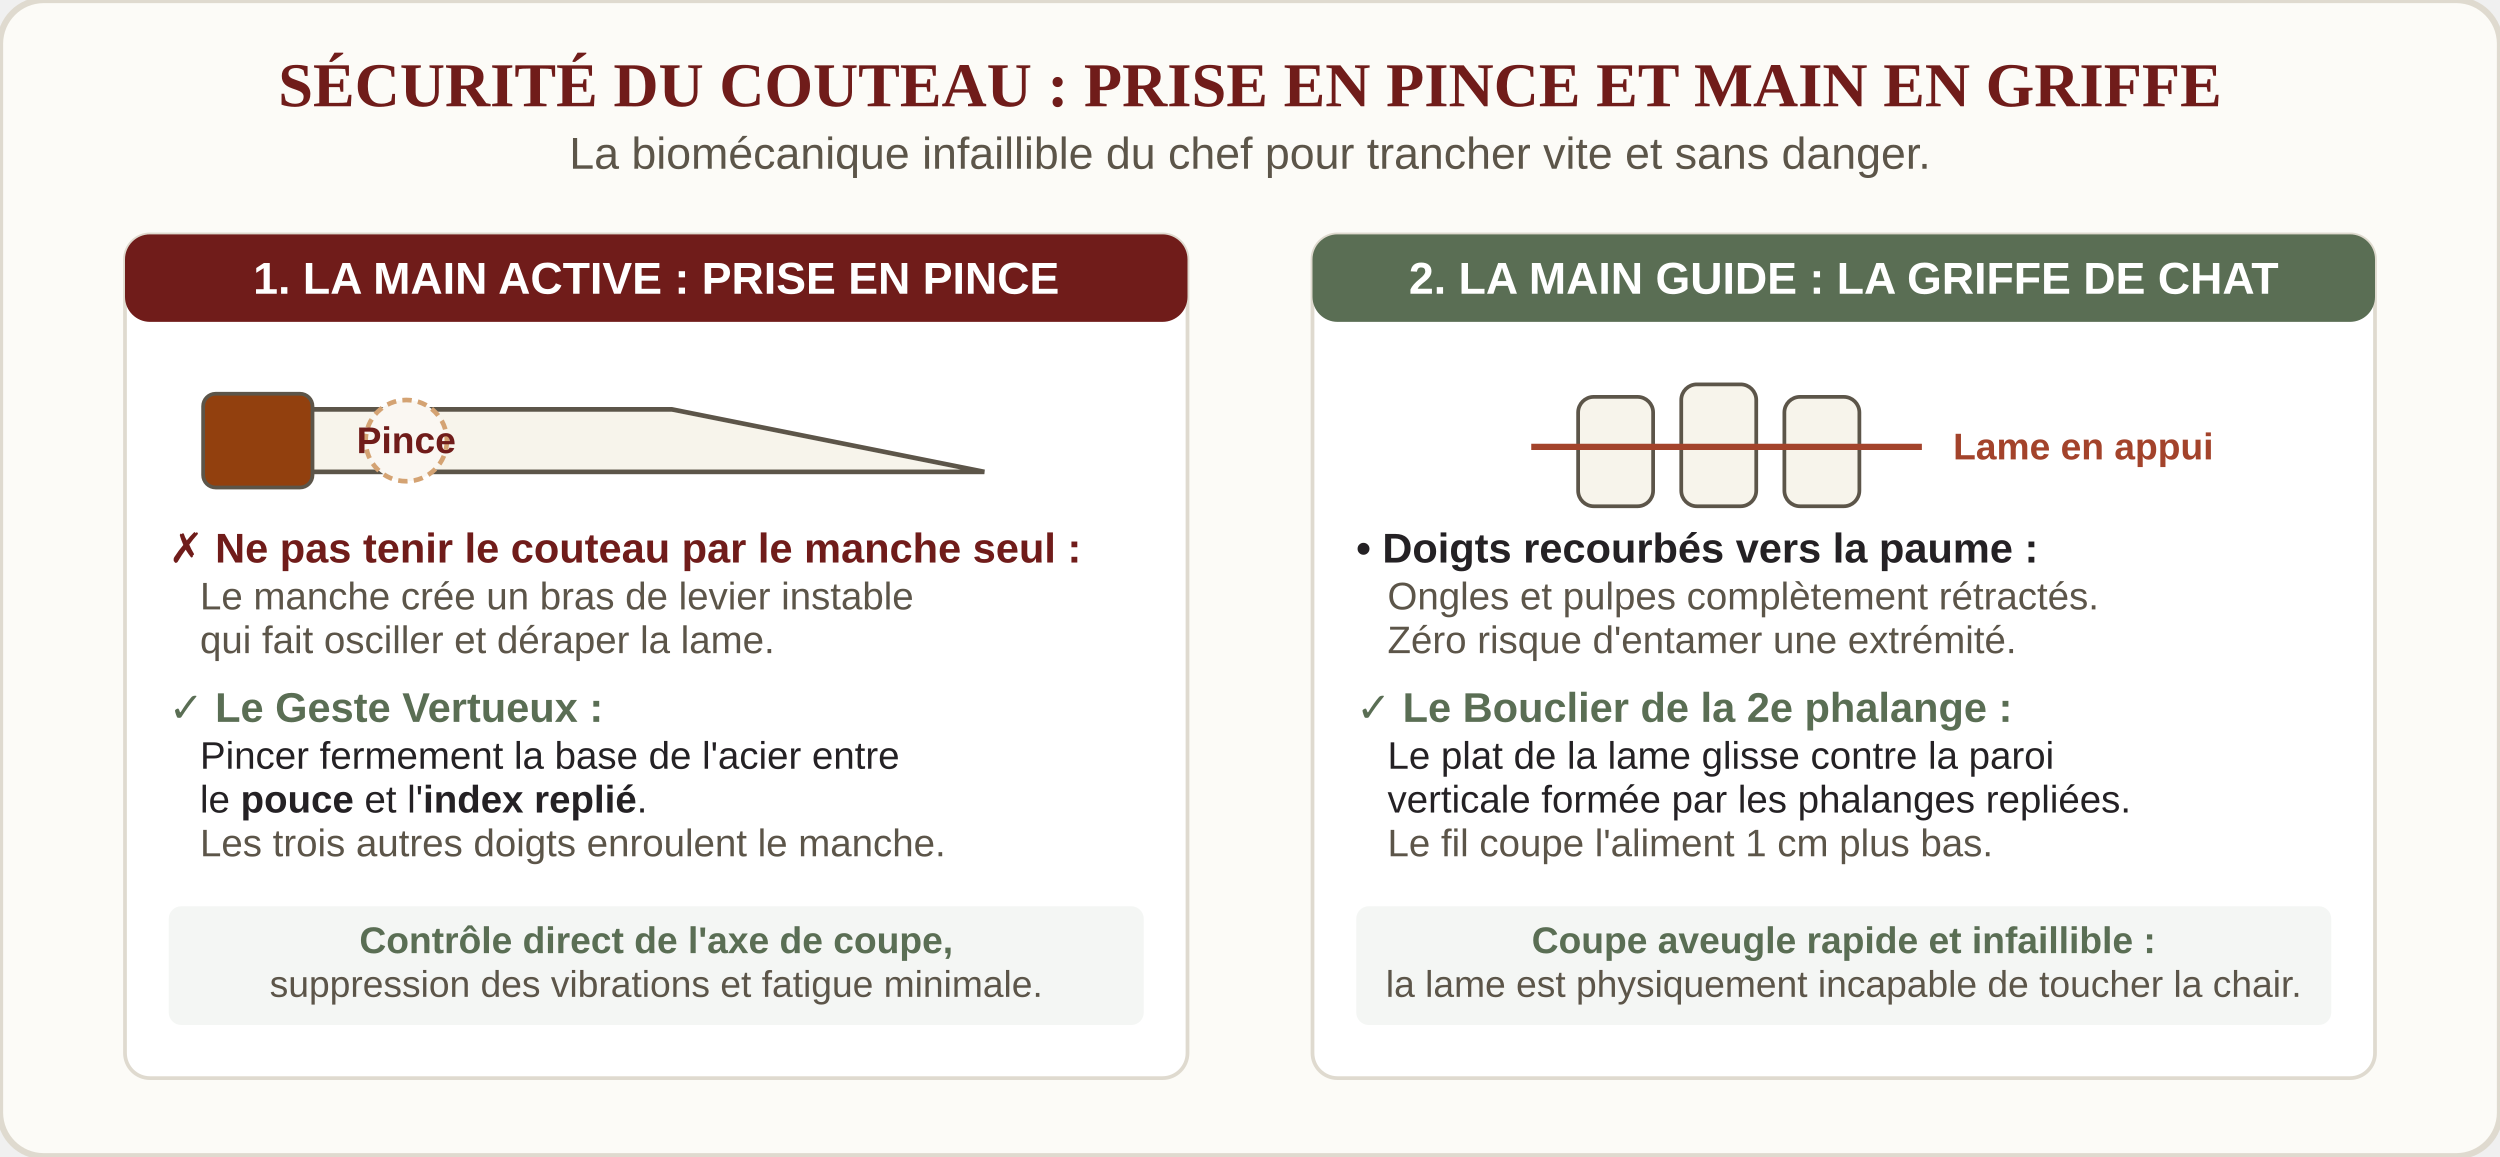
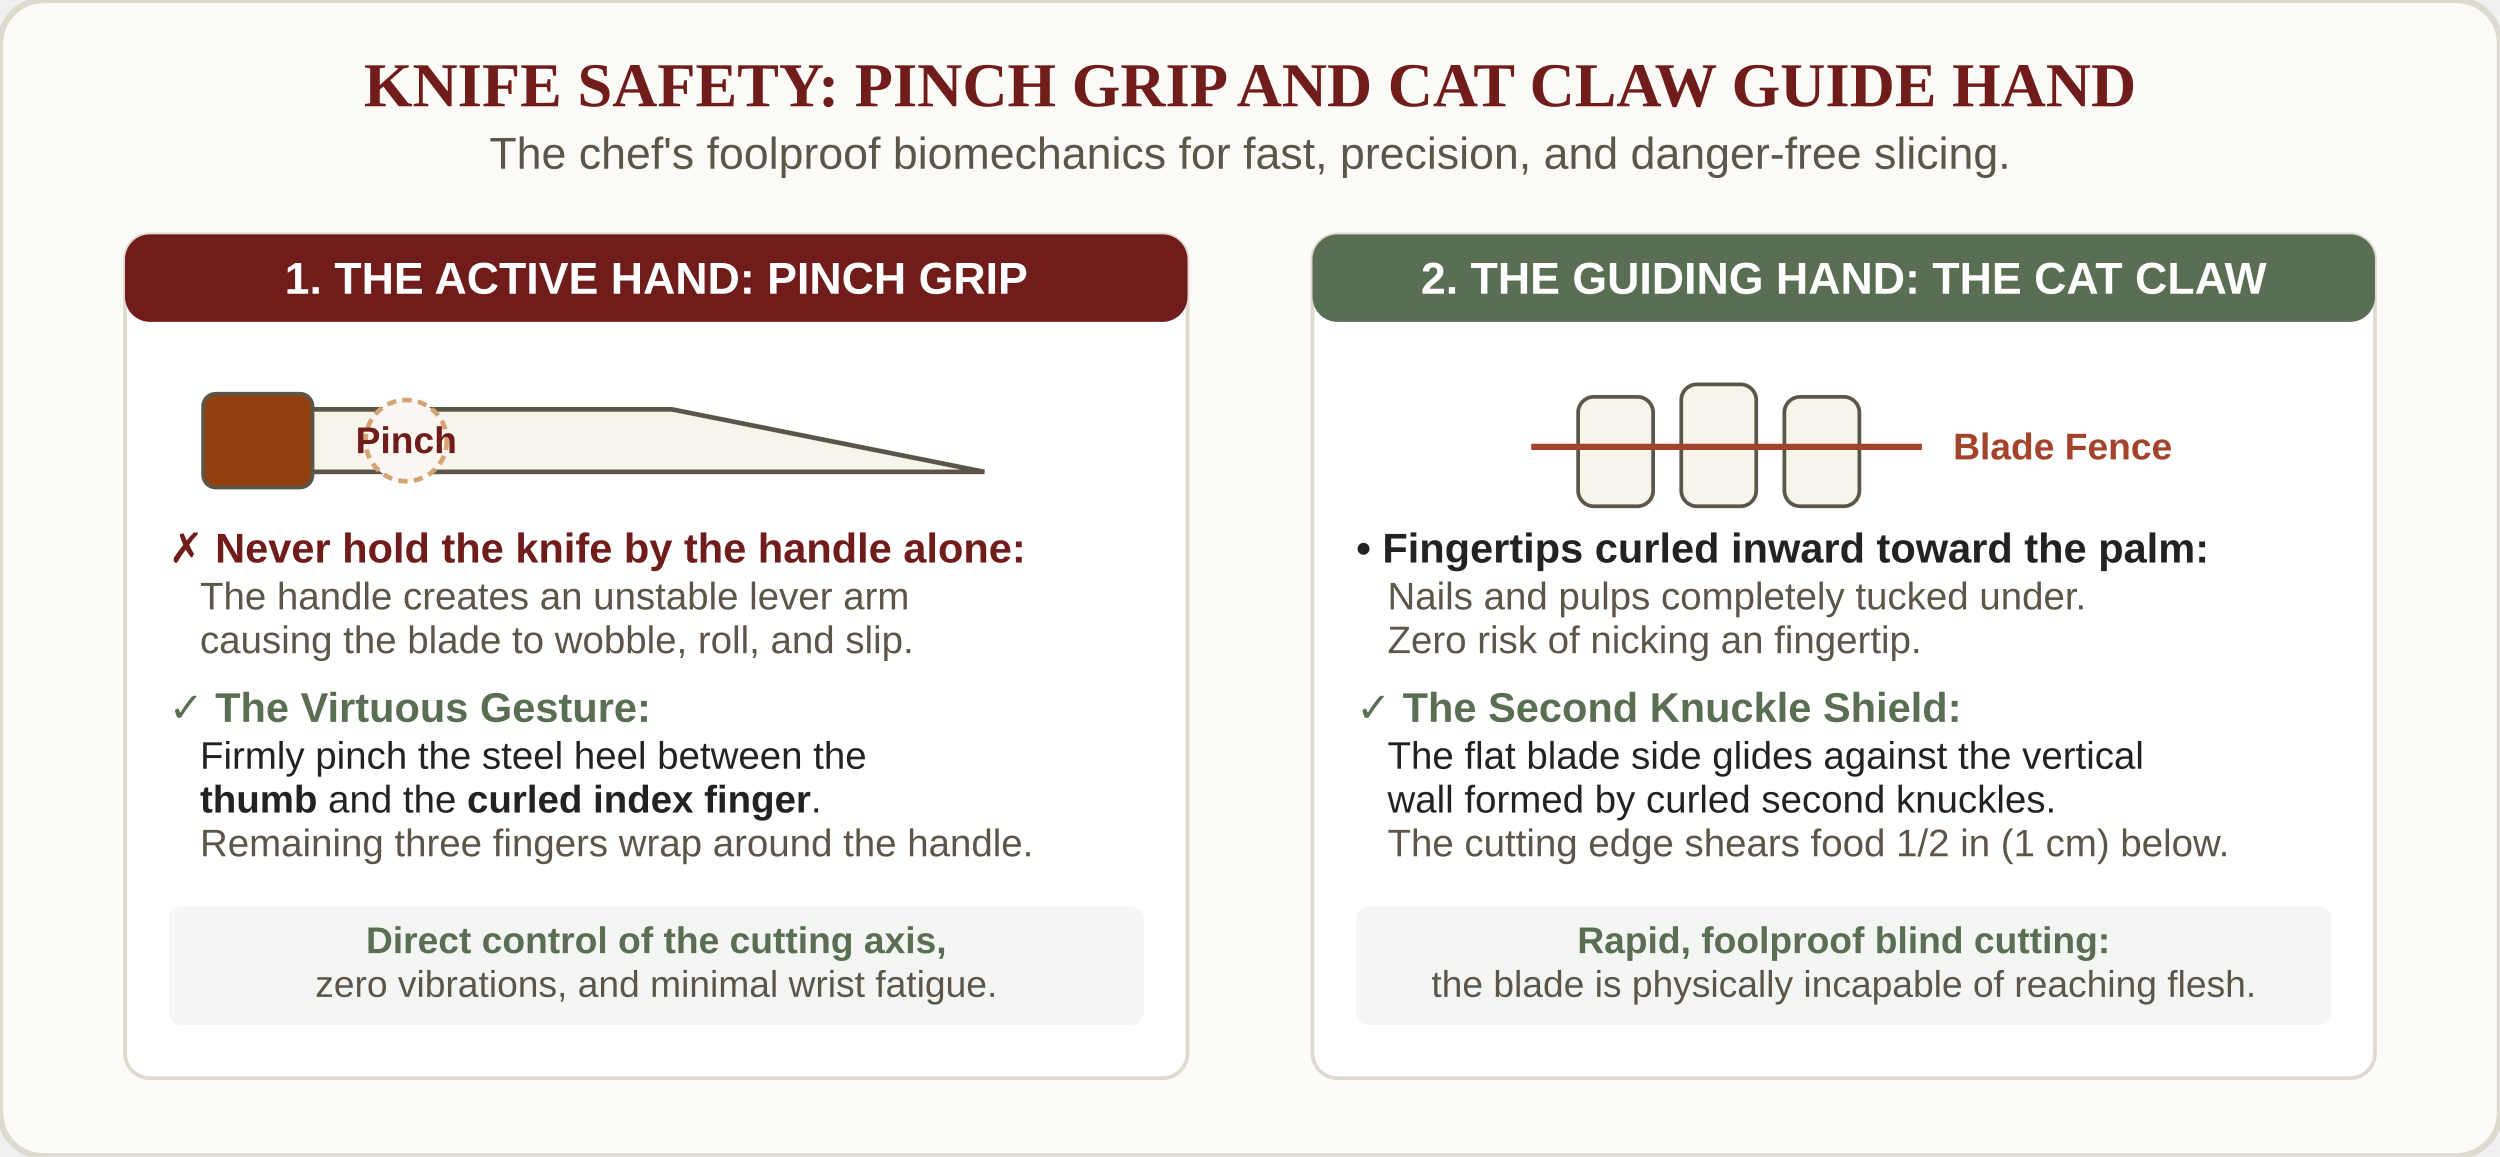
<svg xmlns="http://www.w3.org/2000/svg" viewBox="0 0 800 370" width="100%" height="100%">
  <rect width="800" height="370" rx="14" fill="#fcfbf7" stroke="#dfdacf" stroke-width="2" />
-   <text x="400" y="34" font-family="Liberation Serif, Georgia, serif" font-size="20.0" font-weight="bold" fill="#701c1a" text-anchor="middle">SÉCURITÉ DU COUTEAU : PRISE EN PINCE ET MAIN EN GRIFFE</text>
-   <text x="400" y="54" font-family="Liberation Sans, Arial, sans-serif" font-size="14.3" fill="#5c5549" text-anchor="middle">La biomécanique infaillible du chef pour trancher vite et sans danger.</text>
+   <text x="400" y="34" font-family="Liberation Serif, Georgia, serif" font-size="20.0" font-weight="bold" fill="#701c1a" text-anchor="middle">KNIFE SAFETY: PINCH GRIP AND CAT CLAW GUIDE HAND</text>
+   <text x="400" y="54" font-family="Liberation Sans, Arial, sans-serif" font-size="14.3" fill="#5c5549" text-anchor="middle">The chef's foolproof biomechanics for fast, precision, and danger-free slicing.</text>
  <g transform="translate(40, 75)">
    <rect width="340" height="270" rx="8" fill="#ffffff" stroke="#dfdacf" stroke-width="1.2" />
    <rect x="0" y="0" width="340" height="28" rx="8" fill="#701c1a" />
-     <text x="170" y="19" font-family="Liberation Sans, Arial, sans-serif" font-size="14.3" font-weight="bold" fill="#ffffff" text-anchor="middle">1. LA MAIN ACTIVE : PRISE EN PINCE</text>
+     <text x="170" y="19" font-family="Liberation Sans, Arial, sans-serif" font-size="14.3" font-weight="bold" fill="#ffffff" text-anchor="middle">1. THE ACTIVE HAND: PINCH GRIP</text>
    <g transform="translate(15, 38)">
      <path d="M 30 18 L 160 18 L 260 38 L 30 38 Z" fill="#f7f4eb" stroke="#5c5549" stroke-width="1.5" />
      <rect x="10" y="13" width="35" height="30" rx="4" fill="#92400e" stroke="#5c5549" stroke-width="1.2" />
      <circle cx="75" cy="28" r="13" fill="#faf7f2" stroke="#d4a373" stroke-width="1.5" stroke-dasharray="3 2" />
-       <text x="75" y="32" font-family="Liberation Sans, Arial, sans-serif" font-size="11.9" font-weight="bold" fill="#701c1a" text-anchor="middle">Pince</text>
+       <text x="75" y="32" font-family="Liberation Sans, Arial, sans-serif" font-size="11.9" font-weight="bold" fill="#701c1a" text-anchor="middle">Pinch</text>
    </g>
-     <text x="14" y="105" font-family="Liberation Sans, Arial, sans-serif" font-size="13.3" font-weight="bold" fill="#701c1a">✗ Ne pas tenir le couteau par le manche seul :</text>
-     <text x="24" y="120" font-family="Liberation Sans, Arial, sans-serif" font-size="12.3" fill="#5c5549">Le manche crée un bras de levier instable</text>
-     <text x="24" y="134" font-family="Liberation Sans, Arial, sans-serif" font-size="12.3" fill="#5c5549">qui fait osciller et déraper la lame.</text>
-     <text x="14" y="156" font-family="Liberation Sans, Arial, sans-serif" font-size="13.3" font-weight="bold" fill="#5a6e54">✓ Le Geste Vertueux :</text>
-     <text x="24" y="171" font-family="Liberation Sans, Arial, sans-serif" font-size="12.3" fill="#242124">Pincer fermement la base de l'acier entre</text>
-     <text x="24" y="185" font-family="Liberation Sans, Arial, sans-serif" font-size="12.3" fill="#242124">le <tspan font-weight="bold">pouce</tspan> et l'<tspan font-weight="bold">index replié</tspan>.</text>
-     <text x="24" y="199" font-family="Liberation Sans, Arial, sans-serif" font-size="12.3" fill="#5c5549">Les trois autres doigts enroulent le manche.</text>
+     <text x="14" y="105" font-family="Liberation Sans, Arial, sans-serif" font-size="13.3" font-weight="bold" fill="#701c1a">✗ Never hold the knife by the handle alone:</text>
+     <text x="24" y="120" font-family="Liberation Sans, Arial, sans-serif" font-size="12.3" fill="#5c5549">The handle creates an unstable lever arm</text>
+     <text x="24" y="134" font-family="Liberation Sans, Arial, sans-serif" font-size="12.3" fill="#5c5549">causing the blade to wobble, roll, and slip.</text>
+     <text x="14" y="156" font-family="Liberation Sans, Arial, sans-serif" font-size="13.3" font-weight="bold" fill="#5a6e54">✓ The Virtuous Gesture:</text>
+     <text x="24" y="171" font-family="Liberation Sans, Arial, sans-serif" font-size="12.3" fill="#242124">Firmly pinch the steel heel between the</text>
+     <text x="24" y="185" font-family="Liberation Sans, Arial, sans-serif" font-size="12.3" fill="#242124">
+       <tspan font-weight="bold">thumb</tspan> and the <tspan font-weight="bold">curled index finger</tspan>.</text>
+     <text x="24" y="199" font-family="Liberation Sans, Arial, sans-serif" font-size="12.3" fill="#5c5549">Remaining three fingers wrap around the handle.</text>
    <rect x="14" y="215" width="312" height="38" rx="4" fill="#f4f6f4" />
-     <text x="170" y="230" font-family="Liberation Sans, Arial, sans-serif" font-size="11.9" font-weight="bold" fill="#5a6e54" text-anchor="middle">Contrôle direct de l'axe de coupe,</text>
-     <text x="170" y="244" font-family="Liberation Sans, Arial, sans-serif" font-size="11.9" fill="#5c5549" text-anchor="middle">suppression des vibrations et fatigue minimale.</text>
+     <text x="170" y="230" font-family="Liberation Sans, Arial, sans-serif" font-size="11.9" font-weight="bold" fill="#5a6e54" text-anchor="middle">Direct control of the cutting axis,</text>
+     <text x="170" y="244" font-family="Liberation Sans, Arial, sans-serif" font-size="11.9" fill="#5c5549" text-anchor="middle">zero vibrations, and minimal wrist fatigue.</text>
  </g>
  <g transform="translate(420, 75)">
    <rect width="340" height="270" rx="8" fill="#ffffff" stroke="#dfdacf" stroke-width="1.2" />
    <rect x="0" y="0" width="340" height="28" rx="8" fill="#5a6e54" />
-     <text x="170" y="19" font-family="Liberation Sans, Arial, sans-serif" font-size="14.3" font-weight="bold" fill="#ffffff" text-anchor="middle">2. LA MAIN GUIDE : LA GRIFFE DE CHAT</text>
+     <text x="170" y="19" font-family="Liberation Sans, Arial, sans-serif" font-size="14.3" font-weight="bold" fill="#ffffff" text-anchor="middle">2. THE GUIDING HAND: THE CAT CLAW</text>
    <g transform="translate(60, 42)">
      <rect x="25" y="10" width="24" height="35" rx="5" fill="#f7f4eb" stroke="#5c5549" stroke-width="1.2" />
      <rect x="58" y="6" width="24" height="39" rx="5" fill="#f7f4eb" stroke="#5c5549" stroke-width="1.2" />
      <rect x="91" y="10" width="24" height="35" rx="5" fill="#f7f4eb" stroke="#5c5549" stroke-width="1.2" />
      <line x1="10" y1="26" x2="135" y2="26" stroke="#a3432b" stroke-width="2" />
-       <text x="145" y="30" font-family="Liberation Sans, Arial, sans-serif" font-size="11.9" font-weight="bold" fill="#a3432b">Lame en appui</text>
+       <text x="145" y="30" font-family="Liberation Sans, Arial, sans-serif" font-size="11.9" font-weight="bold" fill="#a3432b">Blade Fence</text>
    </g>
-     <text x="14" y="105" font-family="Liberation Sans, Arial, sans-serif" font-size="13.3" font-weight="bold" fill="#242124">• Doigts recourbés vers la paume :</text>
-     <text x="24" y="120" font-family="Liberation Sans, Arial, sans-serif" font-size="12.3" fill="#5c5549">Ongles et pulpes complètement rétractés.</text>
-     <text x="24" y="134" font-family="Liberation Sans, Arial, sans-serif" font-size="12.3" fill="#5c5549">Zéro risque d'entamer une extrémité.</text>
-     <text x="14" y="156" font-family="Liberation Sans, Arial, sans-serif" font-size="13.3" font-weight="bold" fill="#5a6e54">✓ Le Bouclier de la 2e phalange :</text>
-     <text x="24" y="171" font-family="Liberation Sans, Arial, sans-serif" font-size="12.3" fill="#242124">Le plat de la lame glisse contre la paroi</text>
-     <text x="24" y="185" font-family="Liberation Sans, Arial, sans-serif" font-size="12.3" fill="#242124">verticale formée par les phalanges repliées.</text>
-     <text x="24" y="199" font-family="Liberation Sans, Arial, sans-serif" font-size="12.3" fill="#5c5549">Le fil coupe l'aliment 1 cm plus bas.</text>
+     <text x="14" y="105" font-family="Liberation Sans, Arial, sans-serif" font-size="13.3" font-weight="bold" fill="#242124">• Fingertips curled inward toward the palm:</text>
+     <text x="24" y="120" font-family="Liberation Sans, Arial, sans-serif" font-size="12.3" fill="#5c5549">Nails and pulps completely tucked under.</text>
+     <text x="24" y="134" font-family="Liberation Sans, Arial, sans-serif" font-size="12.3" fill="#5c5549">Zero risk of nicking an fingertip.</text>
+     <text x="14" y="156" font-family="Liberation Sans, Arial, sans-serif" font-size="13.3" font-weight="bold" fill="#5a6e54">✓ The Second Knuckle Shield:</text>
+     <text x="24" y="171" font-family="Liberation Sans, Arial, sans-serif" font-size="12.3" fill="#242124">The flat blade side glides against the vertical</text>
+     <text x="24" y="185" font-family="Liberation Sans, Arial, sans-serif" font-size="12.3" fill="#242124">wall formed by curled second knuckles.</text>
+     <text x="24" y="199" font-family="Liberation Sans, Arial, sans-serif" font-size="12.3" fill="#5c5549">The cutting edge shears food 1/2 in (1 cm) below.</text>
    <rect x="14" y="215" width="312" height="38" rx="4" fill="#f4f6f4" />
-     <text x="170" y="230" font-family="Liberation Sans, Arial, sans-serif" font-size="11.9" font-weight="bold" fill="#5a6e54" text-anchor="middle">Coupe aveugle rapide et infaillible :</text>
-     <text x="170" y="244" font-family="Liberation Sans, Arial, sans-serif" font-size="11.9" fill="#5c5549" text-anchor="middle">la lame est physiquement incapable de toucher la chair.</text>
+     <text x="170" y="230" font-family="Liberation Sans, Arial, sans-serif" font-size="11.9" font-weight="bold" fill="#5a6e54" text-anchor="middle">Rapid, foolproof blind cutting:</text>
+     <text x="170" y="244" font-family="Liberation Sans, Arial, sans-serif" font-size="11.9" fill="#5c5549" text-anchor="middle">the blade is physically incapable of reaching flesh.</text>
  </g>
</svg>
